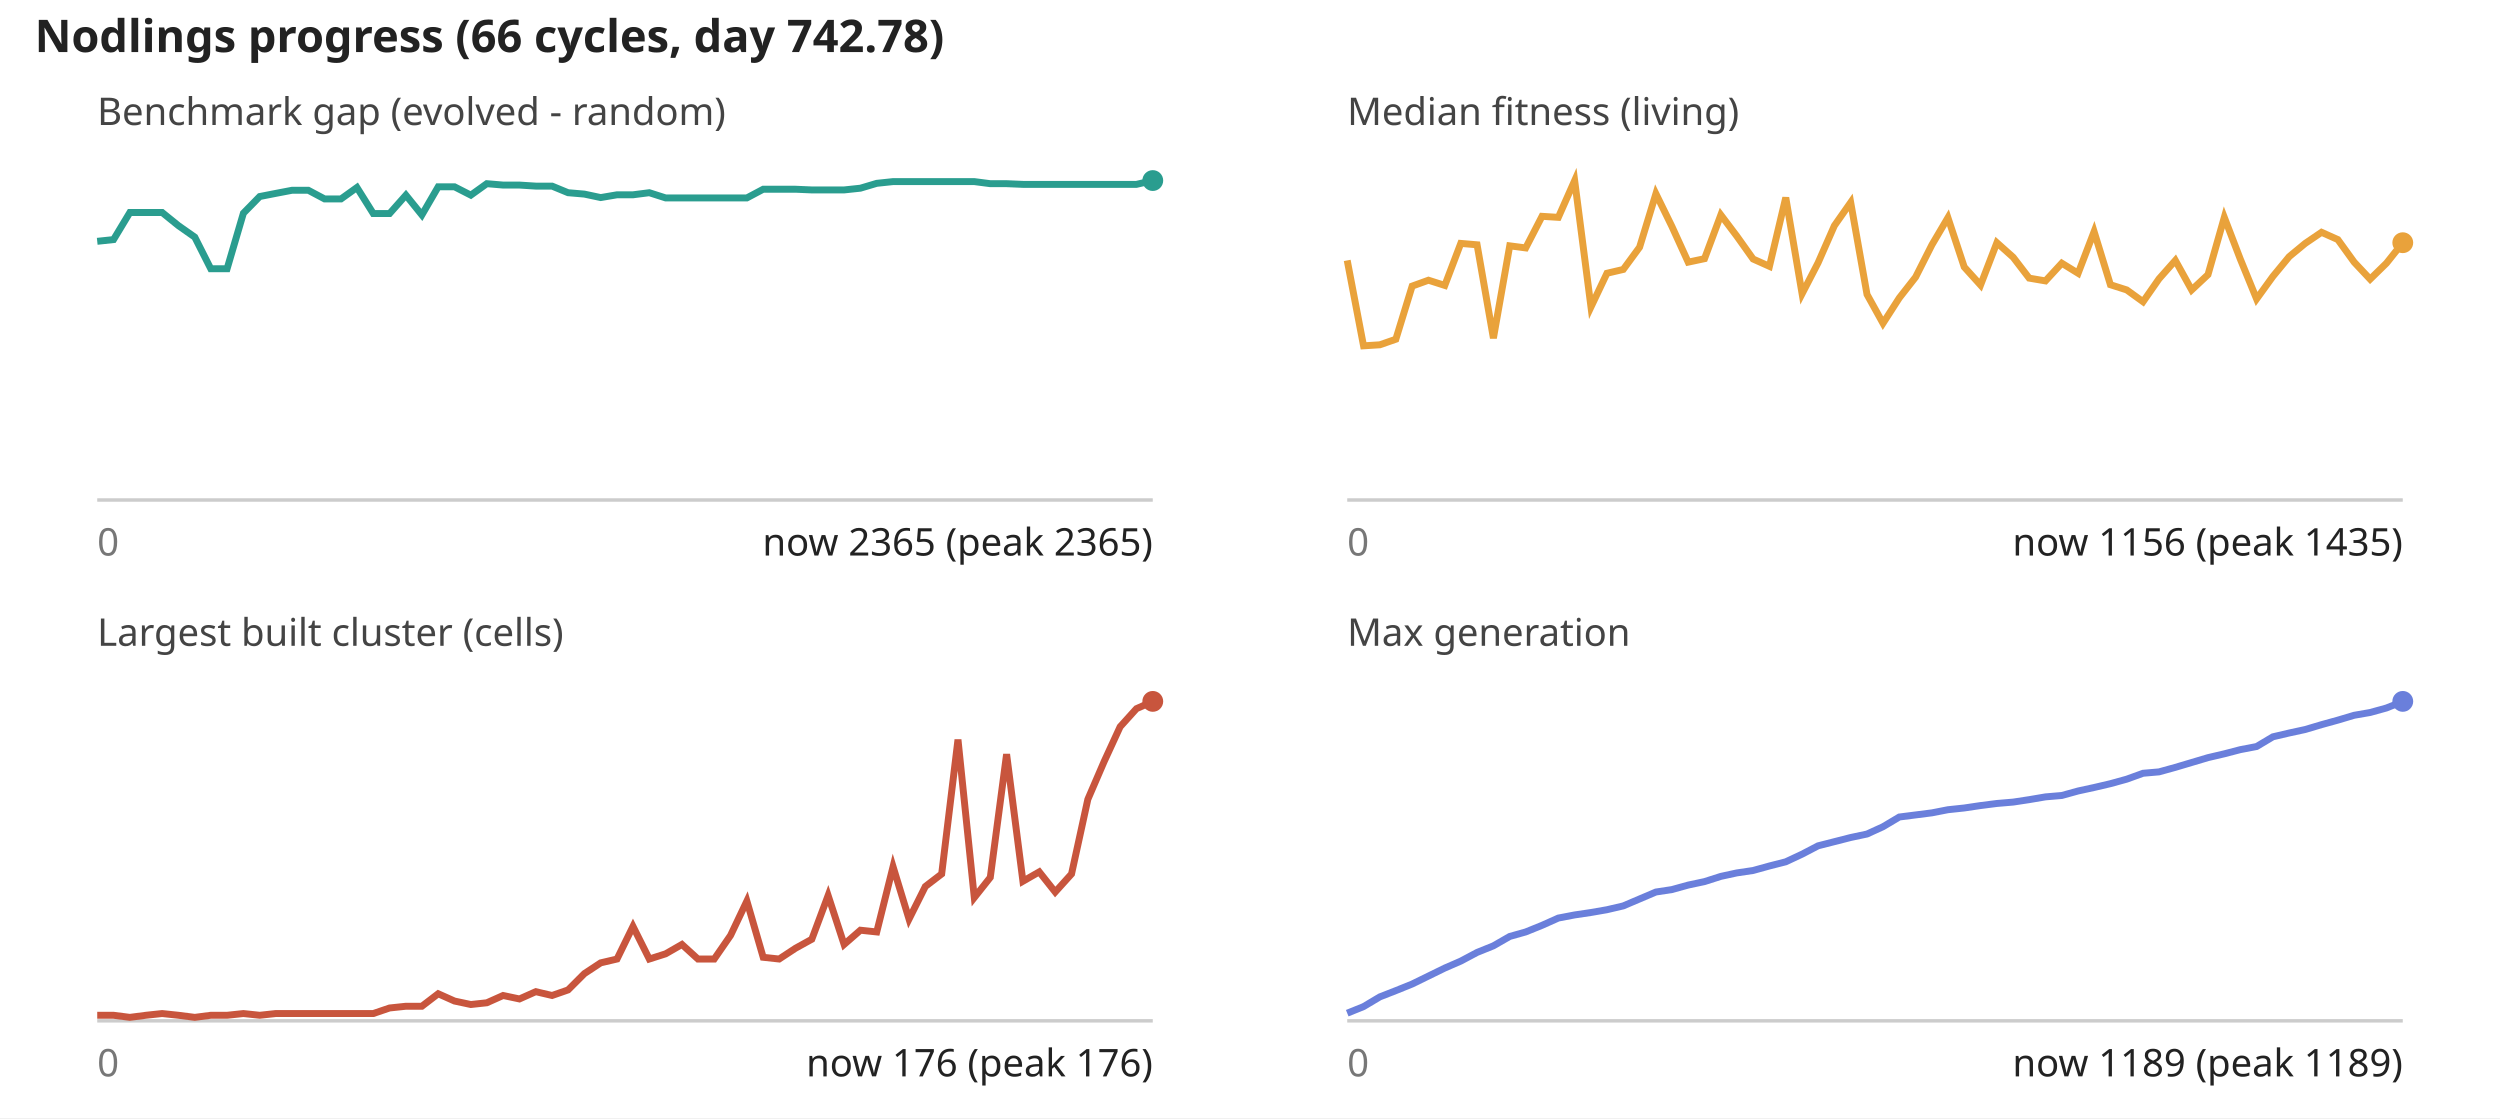
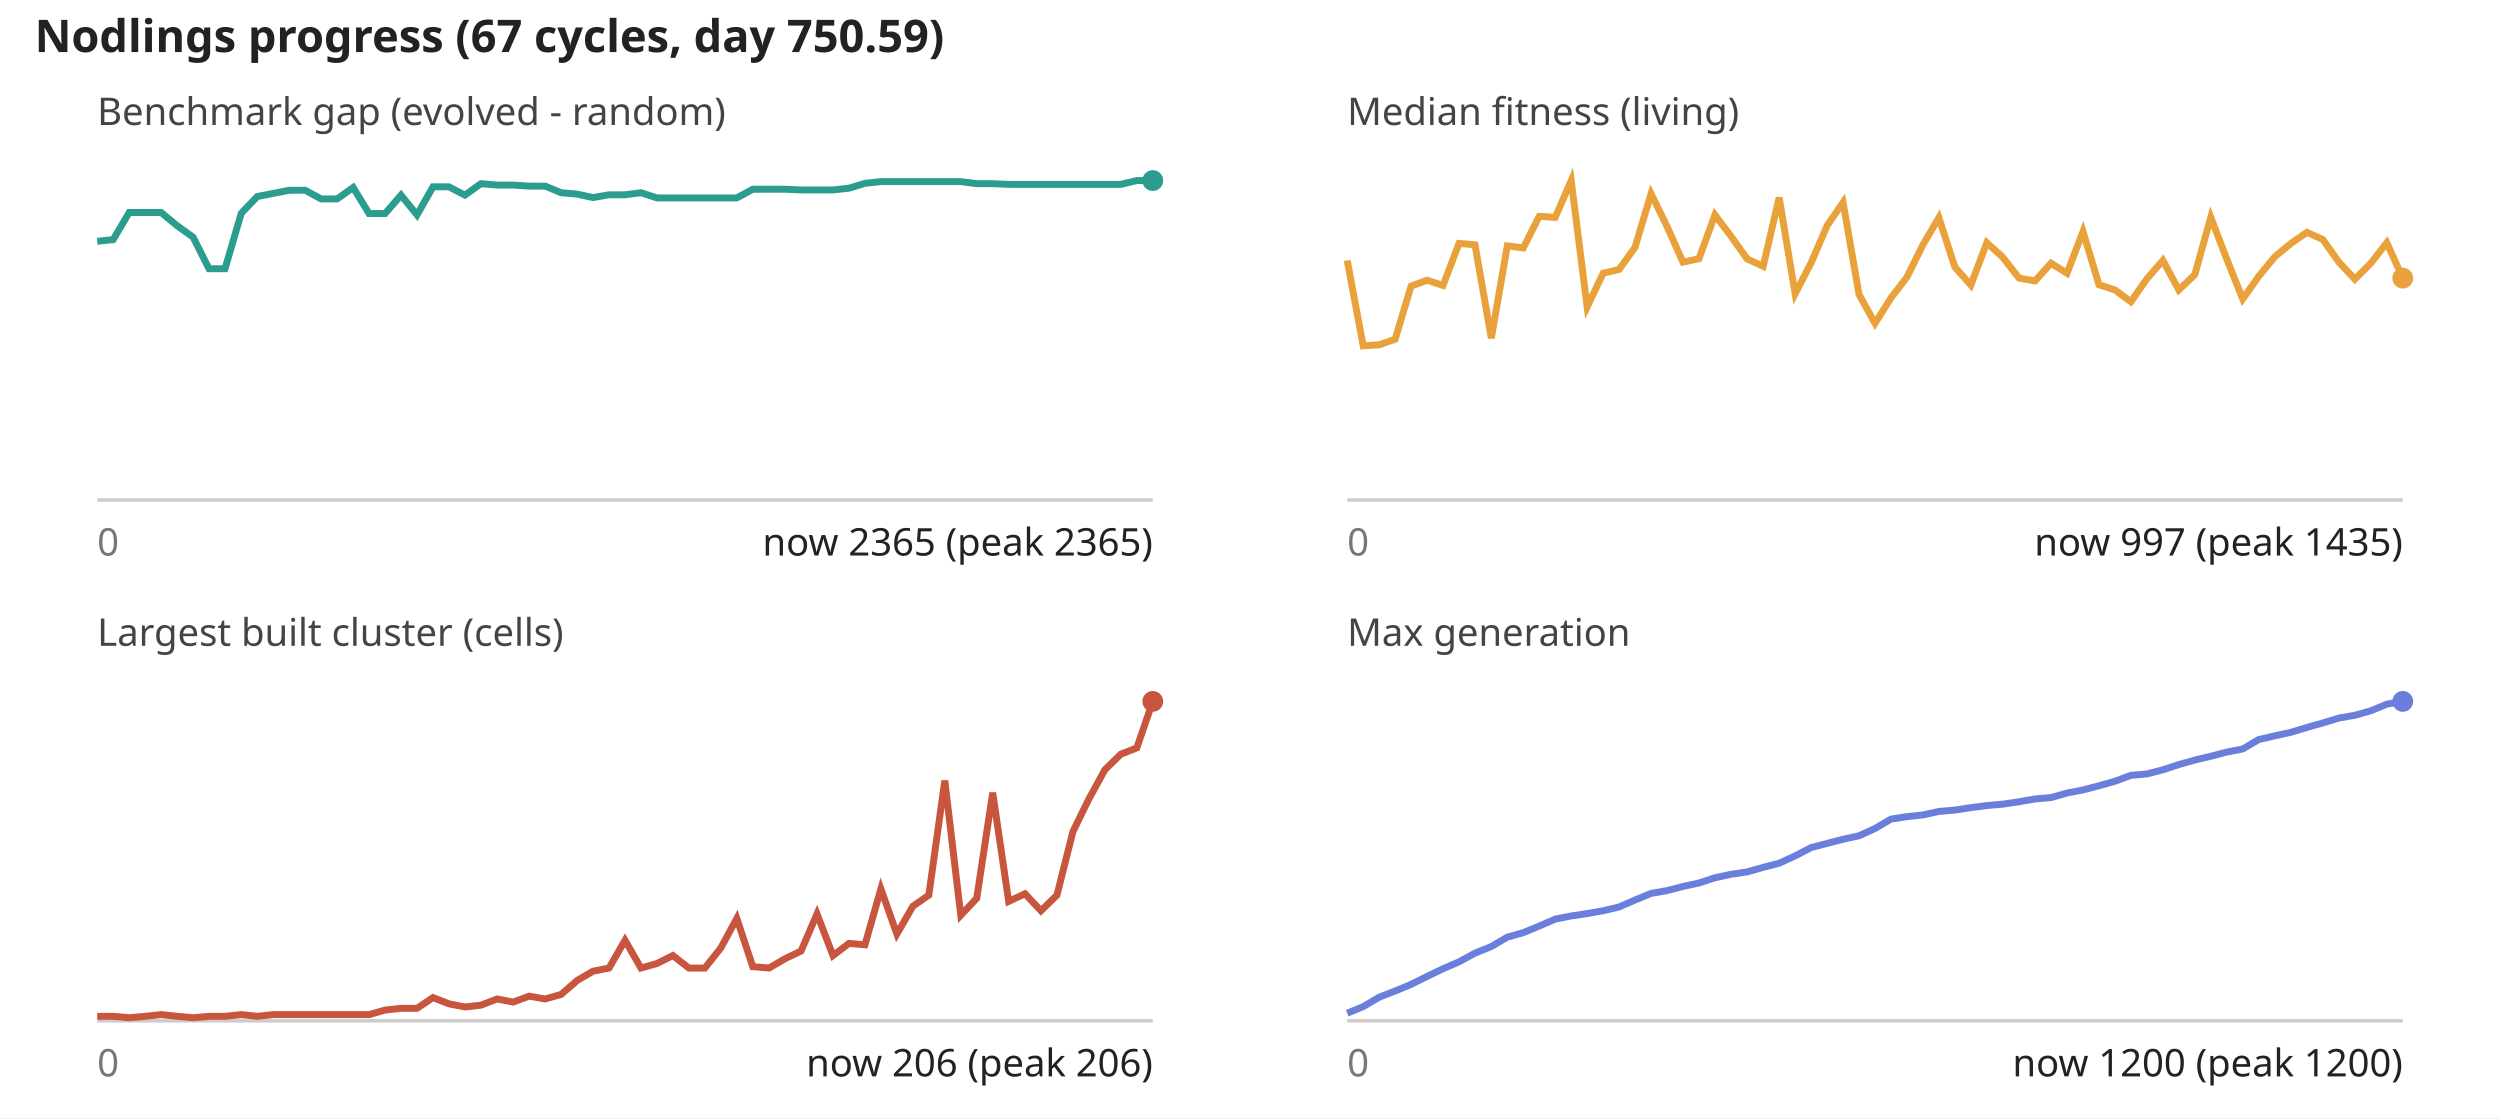
<svg xmlns="http://www.w3.org/2000/svg" viewBox="0 0 720 322" font-family="sans-serif" font-size="11">
  <rect width="100%" height="100%" fill="#fff" />
-   <text x="10" y="15" font-size="13" font-weight="bold" fill="#222">Nodlings progress (66 cycles, day 742.78)</text>
+   <text x="10" y="15" font-size="13" font-weight="bold" fill="#222">Nodlings progress (67 cycles, day 750.59)</text>
  <text x="28" y="36" fill="#444">Benchmark gap (evolved - random)</text>
  <line x1="28" y1="144" x2="332" y2="144" stroke="#ccc" />
-   <polyline fill="none" stroke="#2a9d8f" stroke-width="2" points="28.0,69.5 32.7,69.0 37.4,61.2 42.0,61.2 46.7,61.2 51.4,65.0 56.1,68.3 60.7,77.4 65.4,77.4 70.1,61.4 74.8,56.6 79.4,55.7 84.1,54.8 88.8,54.8 93.5,57.3 98.2,57.3 102.8,54.0 107.5,61.5 112.2,61.5 116.9,56.2 121.5,61.9 126.2,53.8 130.9,53.8 135.6,56.2 140.2,52.9 144.9,53.3 149.6,53.3 154.3,53.6 159.0,53.6 163.6,55.5 168.3,55.9 173.0,56.9 177.7,56.1 182.3,56.1 187.0,55.5 191.7,57.0 196.4,57.0 201.0,57.0 205.7,57.0 210.4,57.0 215.1,57.0 219.8,54.5 224.4,54.5 229.1,54.5 233.8,54.7 238.5,54.7 243.1,54.7 247.8,54.2 252.5,52.8 257.2,52.3 261.8,52.3 266.5,52.3 271.2,52.3 275.9,52.3 280.6,52.3 285.2,52.9 289.9,52.9 294.6,53.1 299.3,53.1 303.9,53.1 308.6,53.1 313.3,53.1 318.0,53.1 322.6,53.1 327.3,53.1 332.0,52.0" />
+   <polyline fill="none" stroke="#2a9d8f" stroke-width="2" points="28.0,69.5 32.6,69.0 37.2,61.2 41.8,61.2 46.4,61.2 51.0,65.0 55.6,68.3 60.2,77.4 64.8,77.4 69.5,61.4 74.1,56.6 78.7,55.7 83.3,54.8 87.9,54.8 92.5,57.3 97.1,57.3 101.7,54.0 106.3,61.5 110.9,61.5 115.5,56.2 120.1,61.9 124.7,53.8 129.3,53.8 133.9,56.2 138.5,52.9 143.2,53.3 147.8,53.3 152.4,53.6 157.0,53.6 161.6,55.5 166.2,55.9 170.8,56.9 175.4,56.1 180.0,56.1 184.6,55.5 189.2,57.0 193.8,57.0 198.4,57.0 203.0,57.0 207.6,57.0 212.2,57.0 216.8,54.5 221.5,54.5 226.1,54.5 230.7,54.7 235.3,54.7 239.9,54.7 244.5,54.2 249.1,52.8 253.7,52.3 258.3,52.3 262.9,52.3 267.5,52.3 272.1,52.3 276.7,52.3 281.3,52.9 285.9,52.9 290.5,53.1 295.2,53.1 299.8,53.1 304.4,53.1 309.0,53.1 313.6,53.1 318.2,53.1 322.8,53.1 327.4,52.0 332.0,52.0" />
  <circle cx="332.0" cy="52.0" r="3" fill="#2a9d8f" />
  <text x="28" y="160" fill="#777">0</text>
  <text x="332" y="160" text-anchor="end" fill="#222">now 2365 (peak 2365)</text>
  <text x="388" y="36" fill="#444">Median fitness (living)</text>
  <line x1="388" y1="144" x2="692" y2="144" stroke="#ccc" />
-   <polyline fill="none" stroke="#e9a23b" stroke-width="2" points="388.0,75.0 392.7,99.6 397.4,99.3 402.0,97.7 406.7,82.4 411.4,80.7 416.1,82.2 420.7,70.1 425.4,70.5 430.1,97.4 434.8,70.8 439.4,71.4 444.1,62.3 448.8,62.6 453.5,52.0 458.2,88.4 462.8,78.7 467.5,77.6 472.2,71.2 476.9,55.8 481.5,65.2 486.2,75.5 490.9,74.5 495.6,61.9 500.2,68.0 504.9,74.6 509.6,76.7 514.3,56.9 519.0,84.6 523.6,75.7 528.3,65.0 533.0,58.3 537.7,84.8 542.3,93.1 547.0,85.8 551.7,79.8 556.4,70.5 561.0,62.7 565.7,76.9 570.4,82.1 575.1,69.9 579.8,74.1 584.4,80.1 589.1,80.9 593.8,75.8 598.5,78.7 603.1,66.7 607.8,82.0 612.5,83.5 617.2,86.9 621.8,80.3 626.5,75.0 631.2,83.5 635.9,79.1 640.6,62.6 645.2,74.6 649.9,86.1 654.6,79.6 659.3,73.9 663.9,70.1 668.6,66.9 673.3,69.0 678.0,75.5 682.6,80.4 687.3,75.8 692.0,69.9" />
-   <circle cx="692.0" cy="69.9" r="3" fill="#e9a23b" />
+   <polyline fill="none" stroke="#e9a23b" stroke-width="2" points="388.0,75.0 392.6,99.6 397.2,99.3 401.8,97.7 406.4,82.4 411.0,80.7 415.6,82.2 420.2,70.1 424.8,70.5 429.5,97.4 434.1,70.8 438.7,71.4 443.3,62.3 447.9,62.6 452.5,52.0 457.1,88.4 461.7,78.7 466.3,77.6 470.9,71.2 475.5,55.8 480.1,65.2 484.7,75.5 489.3,74.5 493.9,61.9 498.5,68.0 503.2,74.6 507.8,76.7 512.4,56.9 517.0,84.6 521.6,75.7 526.2,65.0 530.8,58.3 535.4,84.8 540.0,93.1 544.6,85.8 549.2,79.8 553.8,70.5 558.4,62.7 563.0,76.9 567.6,82.1 572.2,69.9 576.8,74.1 581.5,80.1 586.1,80.9 590.7,75.8 595.3,78.7 599.9,66.7 604.5,82.0 609.1,83.5 613.7,86.9 618.3,80.3 622.9,75.0 627.5,83.5 632.1,79.1 636.7,62.6 641.3,74.6 645.9,86.1 650.5,79.6 655.2,73.9 659.8,70.1 664.4,66.9 669.0,69.0 673.6,75.5 678.2,80.4 682.8,75.8 687.4,69.9 692.0,80.1" />
+   <circle cx="692.0" cy="80.1" r="3" fill="#e9a23b" />
  <text x="388" y="160" fill="#777">0</text>
-   <text x="692" y="160" text-anchor="end" fill="#222">now 1156 (peak 1435)</text>
+   <text x="692" y="160" text-anchor="end" fill="#222">now 997 (peak 1435)</text>
  <text x="28" y="186" fill="#444">Largest built cluster (cells)</text>
  <line x1="28" y1="294" x2="332" y2="294" stroke="#ccc" />
-   <polyline fill="none" stroke="#c8553d" stroke-width="2" points="28.0,292.4 32.7,292.4 37.4,293.0 42.0,292.4 46.7,291.9 51.4,292.4 56.1,293.0 60.7,292.4 65.4,292.4 70.1,291.9 74.8,292.4 79.4,291.9 84.1,291.9 88.8,291.9 93.5,291.9 98.2,291.9 102.8,291.9 107.5,291.9 112.2,290.3 116.9,289.8 121.5,289.8 126.2,286.2 130.9,288.3 135.6,289.3 140.2,288.8 144.9,286.7 149.6,287.7 154.3,285.6 159.0,286.7 163.6,285.1 168.3,280.4 173.0,277.3 177.7,276.2 182.3,266.8 187.0,276.2 191.7,274.7 196.4,272.0 201.0,276.2 205.7,276.2 210.4,269.4 215.1,259.5 219.8,275.7 224.4,276.2 229.1,273.1 233.8,270.5 238.5,257.9 243.1,272.0 247.8,267.9 252.5,268.4 257.2,249.6 261.8,264.7 266.5,255.3 271.2,251.7 275.9,213.0 280.6,258.5 285.2,252.7 289.9,217.2 294.6,253.8 299.3,251.1 303.9,256.9 308.6,251.7 313.3,230.2 318.0,219.3 322.6,209.3 327.3,204.1 332.0,202.0" />
+   <polyline fill="none" stroke="#c8553d" stroke-width="2" points="28.0,292.7 32.6,292.7 37.2,293.1 41.8,292.7 46.4,292.2 51.0,292.7 55.6,293.1 60.2,292.7 64.8,292.7 69.5,292.2 74.1,292.7 78.7,292.2 83.3,292.2 87.9,292.2 92.5,292.2 97.1,292.2 101.7,292.2 106.3,292.2 110.9,290.9 115.5,290.4 120.1,290.4 124.7,287.3 129.3,289.1 133.9,290.0 138.5,289.5 143.2,287.7 147.8,288.6 152.4,286.9 157.0,287.7 161.6,286.4 166.2,282.4 170.8,279.7 175.4,278.8 180.0,270.8 184.6,278.8 189.2,277.5 193.8,275.2 198.4,278.8 203.0,278.8 207.6,273.0 212.2,264.5 216.8,278.4 221.5,278.8 226.1,276.1 230.7,273.9 235.3,263.2 239.9,275.2 244.5,271.7 249.1,272.1 253.7,256.0 258.3,269.0 262.9,261.0 267.5,257.8 272.1,224.8 276.7,263.6 281.3,258.7 285.9,228.3 290.5,259.6 295.2,257.4 299.8,262.3 304.4,257.8 309.0,239.5 313.6,230.1 318.2,221.7 322.8,217.2 327.4,215.4 332.0,202.0" />
  <circle cx="332.0" cy="202.0" r="3" fill="#c8553d" />
  <text x="28" y="310" fill="#777">0</text>
-   <text x="332" y="310" text-anchor="end" fill="#222">now 176 (peak 176)</text>
+   <text x="332" y="310" text-anchor="end" fill="#222">now 206 (peak 206)</text>
  <text x="388" y="186" fill="#444">Max generation</text>
  <line x1="388" y1="294" x2="692" y2="294" stroke="#ccc" />
-   <polyline fill="none" stroke="#6a7fdb" stroke-width="2" points="388.0,291.8 392.7,289.9 397.4,287.1 402.0,285.3 406.7,283.4 411.4,281.1 416.1,278.8 420.7,276.8 425.4,274.3 430.1,272.4 434.8,269.7 439.4,268.4 444.1,266.5 448.8,264.4 453.5,263.5 458.2,262.8 462.8,262.0 467.5,260.9 472.2,258.9 476.9,256.9 481.5,256.2 486.2,254.9 490.9,253.9 495.6,252.4 500.2,251.4 504.9,250.7 509.6,249.4 514.3,248.2 519.0,246.0 523.6,243.6 528.3,242.4 533.0,241.2 537.7,240.2 542.3,238.1 547.0,235.3 551.7,234.7 556.4,234.1 561.0,233.2 565.7,232.7 570.4,232.0 575.1,231.4 579.8,231.0 584.4,230.3 589.1,229.5 593.8,229.1 598.5,227.8 603.1,226.8 607.8,225.7 612.5,224.4 617.2,222.7 621.8,222.3 626.5,221.0 631.2,219.6 635.9,218.2 640.6,217.1 645.2,215.9 649.9,215.0 654.6,212.2 659.3,211.1 663.9,210.1 668.6,208.7 673.3,207.4 678.0,206.0 682.6,205.2 687.3,203.9 692.0,202.0" />
+   <polyline fill="none" stroke="#6a7fdb" stroke-width="2" points="388.0,291.8 392.6,289.9 397.2,287.2 401.8,285.4 406.4,283.5 411.0,281.2 415.6,279.0 420.2,277.0 424.8,274.5 429.5,272.6 434.1,269.9 438.7,268.6 443.3,266.7 447.9,264.7 452.5,263.8 457.1,263.1 461.7,262.3 466.3,261.2 470.9,259.2 475.5,257.3 480.1,256.5 484.7,255.3 489.3,254.3 493.9,252.8 498.5,251.8 503.2,251.1 507.8,249.8 512.4,248.6 517.0,246.5 521.6,244.1 526.2,242.9 530.8,241.7 535.4,240.7 540.0,238.6 544.6,235.9 549.2,235.2 553.8,234.7 558.4,233.7 563.0,233.3 567.6,232.6 572.2,232.0 576.8,231.6 581.5,230.9 586.1,230.1 590.7,229.7 595.3,228.4 599.9,227.5 604.5,226.3 609.1,225.0 613.7,223.3 618.3,222.9 622.9,221.7 627.5,220.2 632.1,218.9 636.7,217.8 641.3,216.6 645.9,215.7 650.5,213.0 655.2,211.9 659.8,210.9 664.4,209.5 669.0,208.2 673.6,206.8 678.2,206.0 682.8,204.7 687.4,202.8 692.0,202.0" />
  <circle cx="692.0" cy="202.0" r="3" fill="#6a7fdb" />
  <text x="388" y="310" fill="#777">0</text>
-   <text x="692" y="310" text-anchor="end" fill="#222">now 1189 (peak 1189)</text>
+   <text x="692" y="310" text-anchor="end" fill="#222">now 1200 (peak 1200)</text>
</svg>
